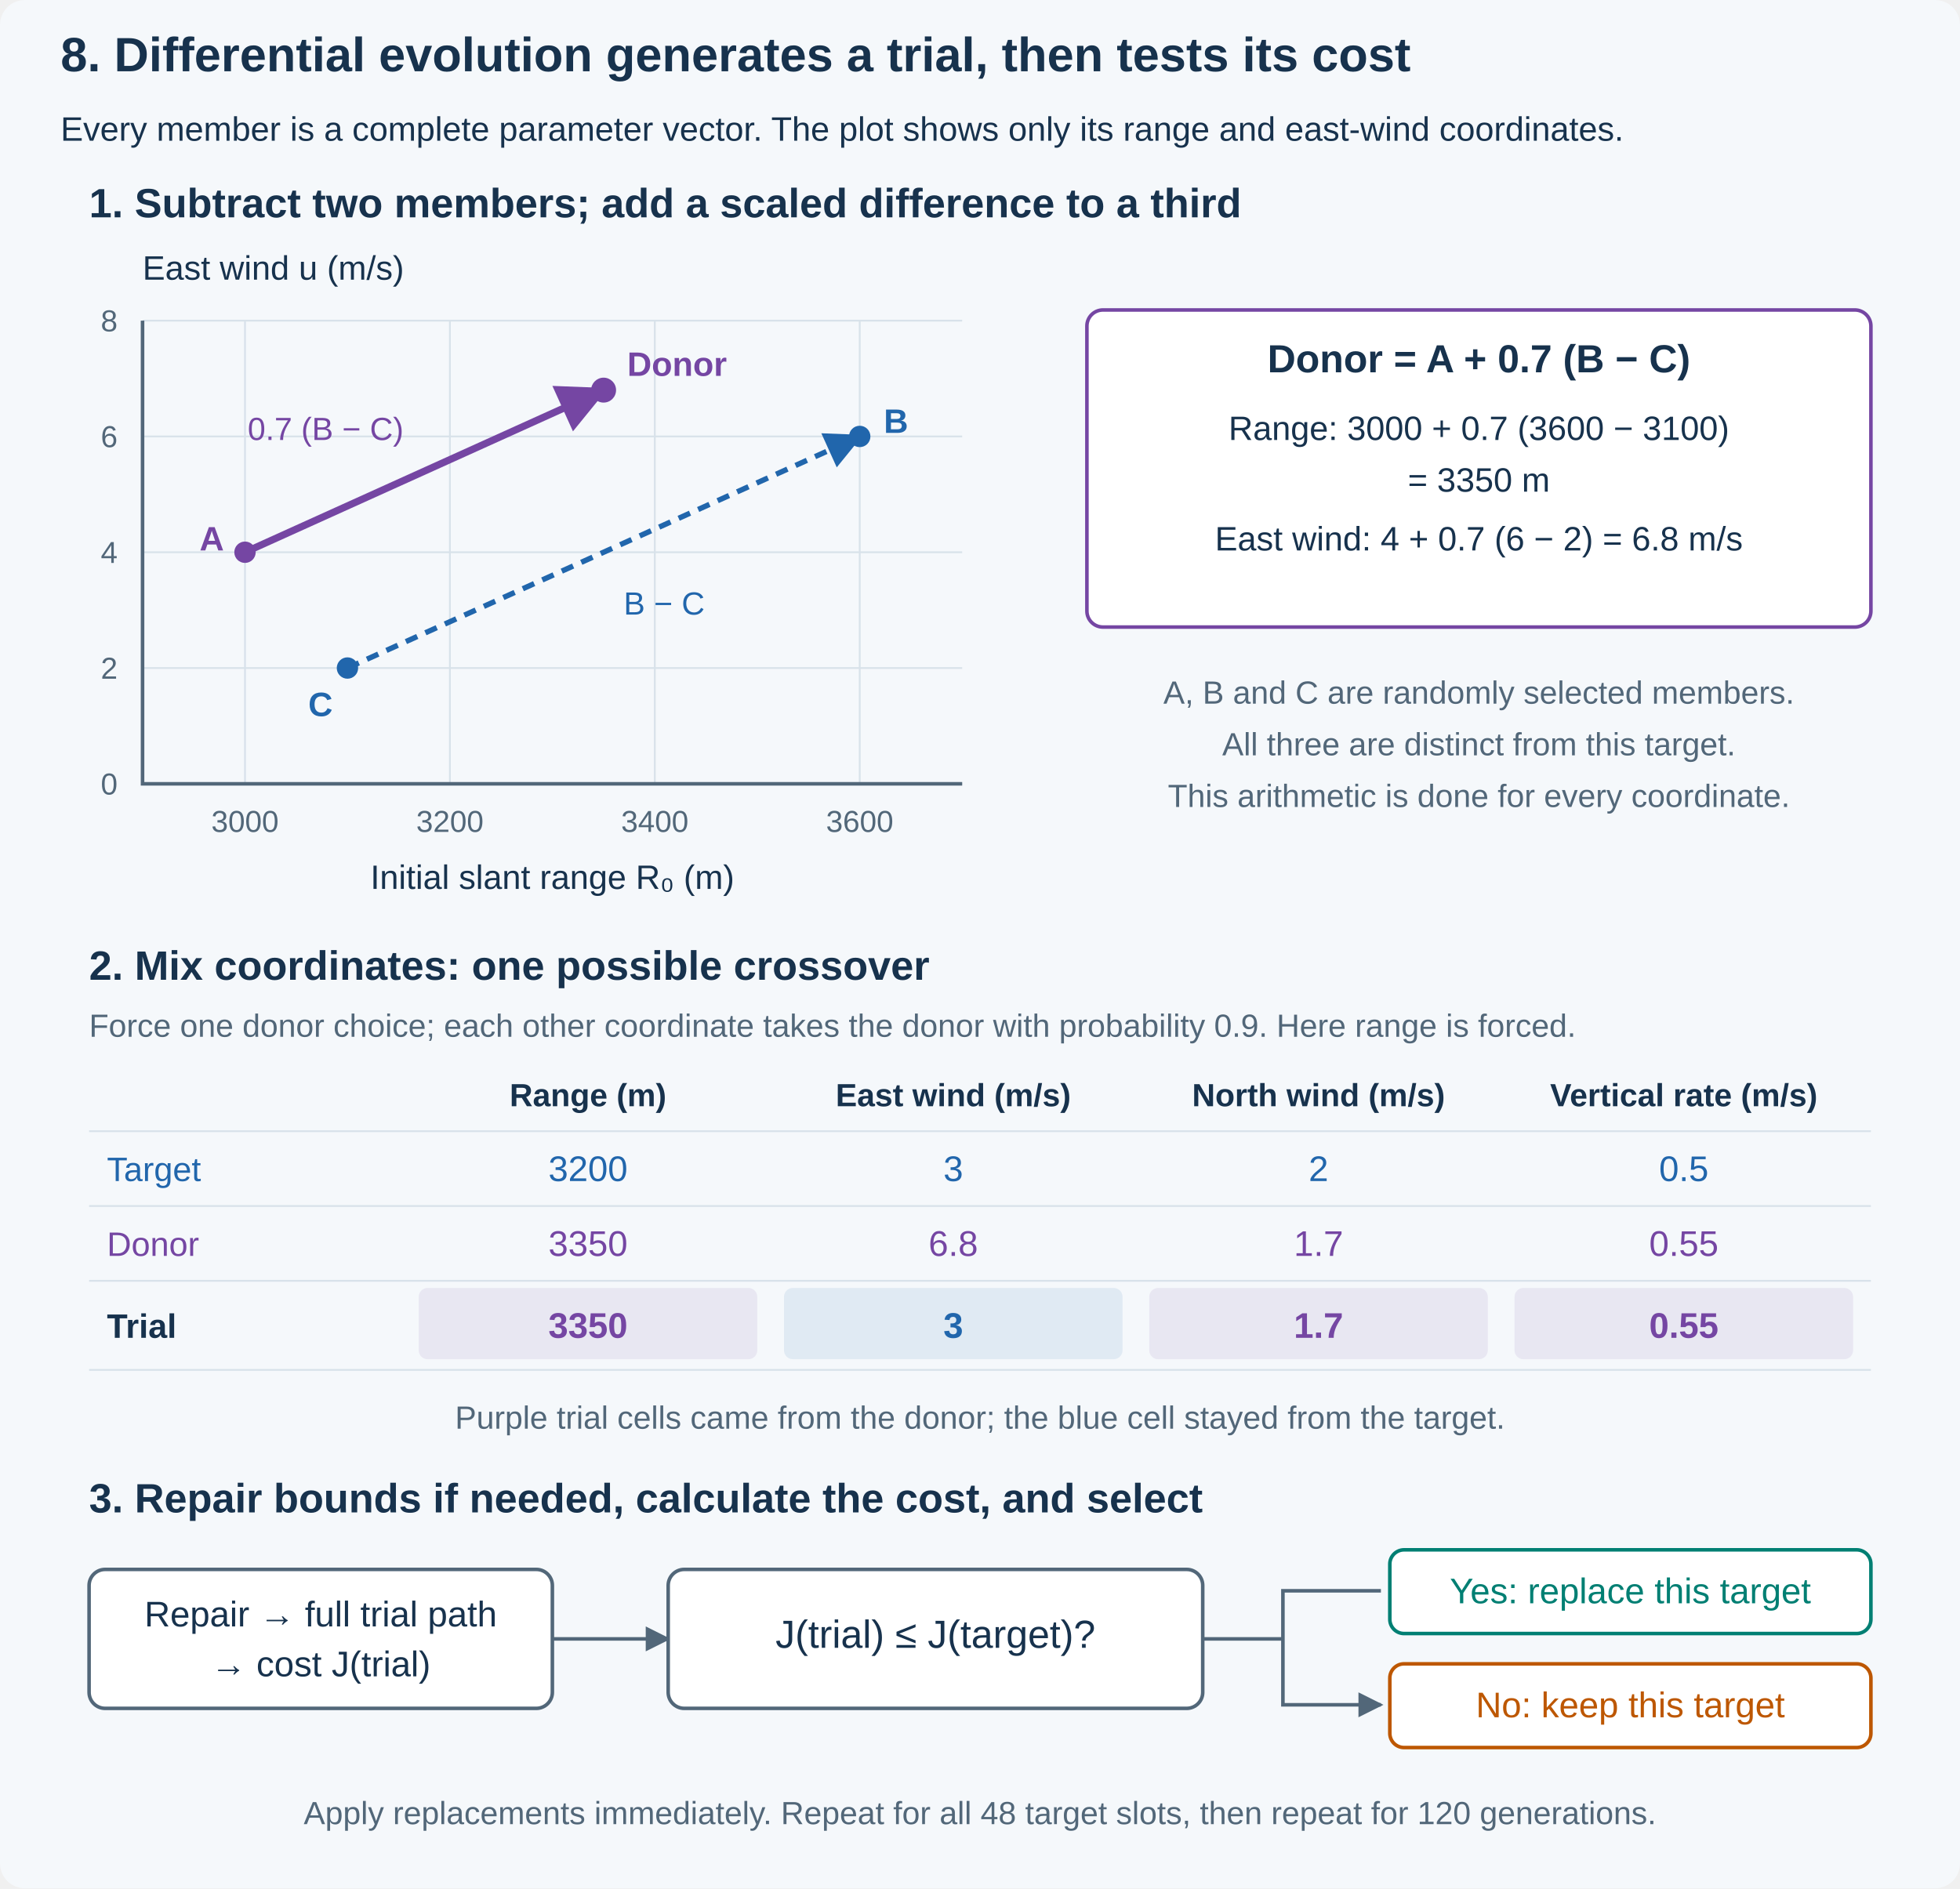
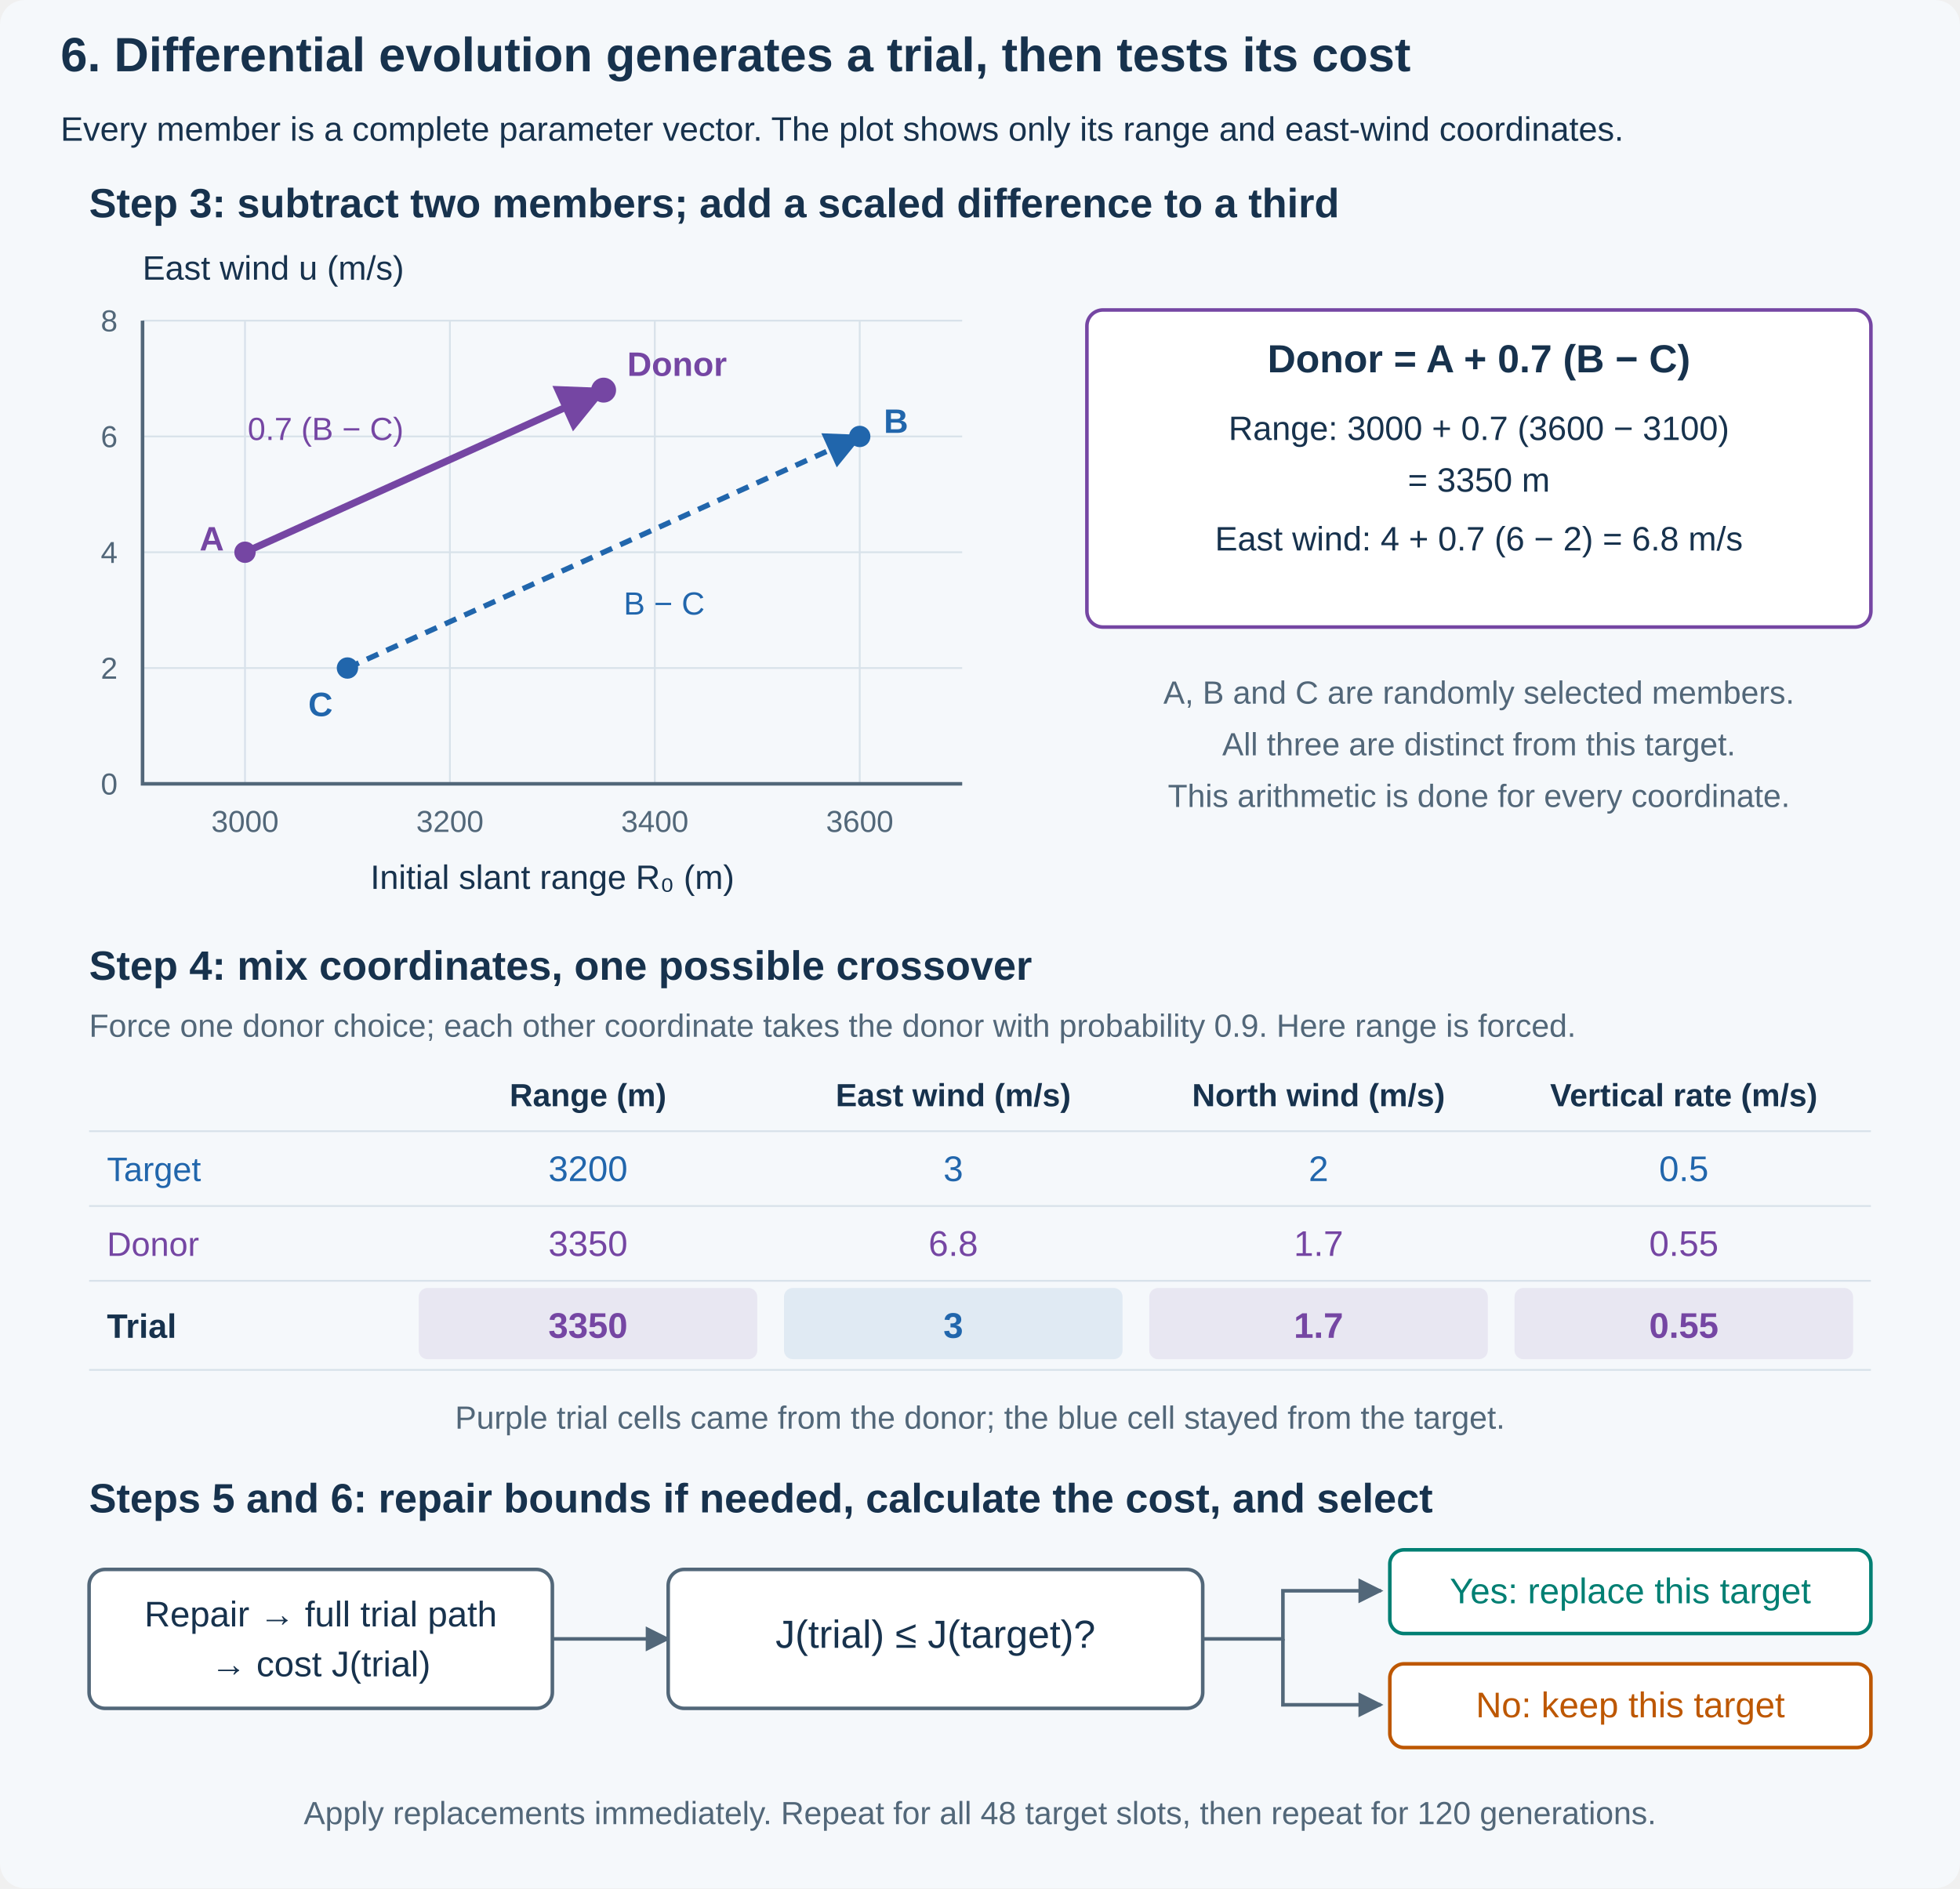
<svg xmlns="http://www.w3.org/2000/svg" width="1100" height="1060" viewBox="0 0 1100 1060" role="img" aria-labelledby="title desc">
  <defs>
    <marker id="arrowGray" viewBox="0 0 10 10" refX="9" refY="5" markerWidth="7" markerHeight="7" orient="auto">
      <path d="M0 0L10 5L0 10Z" fill="#526779" />
    </marker>
    <marker id="arrowBlue" viewBox="0 0 10 10" refX="9" refY="5" markerWidth="7" markerHeight="7" orient="auto">
      <path d="M0 0L10 5L0 10Z" fill="#2166ac" />
    </marker>
    <marker id="arrowPurple" viewBox="0 0 10 10" refX="9" refY="5" markerWidth="7" markerHeight="7" orient="auto">
      <path d="M0 0L10 5L0 10Z" fill="#7546a3" />
    </marker>
  </defs>
  <rect width="1100" height="1060" rx="14" fill="#f5f8fb" />
  <g font-family="Arial, Helvetica, sans-serif" fill="#17324d">
-     <text x="34" y="40" font-size="27" font-weight="bold">8. Differential evolution generates a trial, then tests its cost</text>
+     <text x="34" y="40" font-size="27" font-weight="bold">6. Differential evolution generates a trial, then tests its cost</text>
    <text x="34" y="79" font-size="19">Every member is a complete parameter vector. The plot shows only its range and east-wind coordinates.</text>
-     <text x="50" y="122" font-size="23" font-weight="bold">1. Subtract two members; add a scaled difference to a third</text>
+     <text x="50" y="122" font-size="23" font-weight="bold">Step 3: subtract two members; add a scaled difference to a third</text>
    <text x="80" y="157" font-size="19">East wind u (m/s)</text>
    <g stroke="#d8e2ea" stroke-width="1">
      <path d="M80 180H540 M80 245H540 M80 310H540 M80 375H540 M80 440H540" />
      <path d="M137.5 180V440 M252.5 180V440 M367.5 180V440 M482.5 180V440" />
    </g>
    <path d="M80 180V440H540" fill="none" stroke="#526779" stroke-width="2" />
    <g font-size="17" fill="#526779" text-anchor="end">
      <text x="66" y="446">0</text>
      <text x="66" y="381">2</text>
      <text x="66" y="316">4</text>
      <text x="66" y="251">6</text>
      <text x="66" y="186">8</text>
    </g>
    <g font-size="17" fill="#526779" text-anchor="middle">
      <text x="137.5" y="467">3000</text>
      <text x="252.5" y="467">3200</text>
      <text x="367.5" y="467">3400</text>
      <text x="482.5" y="467">3600</text>
    </g>
    <text x="310" y="499" text-anchor="middle" font-size="19">Initial slant range R₀ (m)</text>
    <path d="M195 375L482.5 245" fill="none" stroke="#2166ac" stroke-width="3" stroke-dasharray="7 5" marker-end="url(#arrowBlue)" />
    <path d="M137.5 310L338.75 219" fill="none" stroke="#7546a3" stroke-width="4" marker-end="url(#arrowPurple)" />
    <g fill="#2166ac">
      <circle cx="195" cy="375" r="6" />
      <circle cx="482.5" cy="245" r="6" />
    </g>
    <g fill="#7546a3">
      <circle cx="137.5" cy="310" r="6" />
      <circle cx="338.75" cy="219" r="7" />
    </g>
    <g font-size="19" font-weight="bold">
      <text x="112" y="309" fill="#7546a3">A</text>
      <text x="496" y="243" fill="#2166ac">B</text>
      <text x="173" y="402" fill="#2166ac">C</text>
      <text x="352" y="211" fill="#7546a3">Donor</text>
    </g>
    <text x="350" y="345" font-size="18" fill="#2166ac">B − C</text>
    <text x="139" y="247" font-size="18" fill="#7546a3">0.7 (B − C)</text>
    <rect x="610" y="174" width="440" height="178" rx="9" fill="white" stroke="#7546a3" stroke-width="2" />
    <text x="830" y="209" text-anchor="middle" font-size="22" font-weight="bold">Donor = A + 0.7 (B − C)</text>
    <g font-size="19" text-anchor="middle">
      <text x="830" y="247">Range: 3000 + 0.7 (3600 − 3100)</text>
      <text x="830" y="276">= 3350 m</text>
      <text x="830" y="309">East wind: 4 + 0.7 (6 − 2) = 6.8 m/s</text>
    </g>
    <g font-size="18" text-anchor="middle" fill="#526779">
      <text x="830" y="395">A, B and C are randomly selected members.</text>
      <text x="830" y="424">All three are distinct from this target.</text>
      <text x="830" y="453">This arithmetic is done for every coordinate.</text>
    </g>
-     <text x="50" y="550" font-size="23" font-weight="bold">2. Mix coordinates: one possible crossover</text>
+     <text x="50" y="550" font-size="23" font-weight="bold">Step 4: mix coordinates, one possible crossover</text>
    <text x="50" y="582" font-size="18" fill="#526779">Force one donor choice; each other coordinate takes the donor with probability 0.9. Here range is forced.</text>
    <g font-size="18" font-weight="bold" text-anchor="middle">
      <text x="330" y="621">Range (m)</text>
      <text x="535" y="621">East wind (m/s)</text>
      <text x="740" y="621">North wind (m/s)</text>
      <text x="945" y="621">Vertical rate (m/s)</text>
    </g>
    <g stroke="#d8e2ea" stroke-width="1">
      <path d="M50 635H1050 M50 677H1050 M50 719H1050 M50 769H1050" />
    </g>
    <g font-size="19">
      <text x="60" y="663" fill="#2166ac">Target</text>
      <text x="60" y="705" fill="#7546a3">Donor</text>
      <text x="60" y="751" font-weight="bold">Trial</text>
    </g>
    <g font-size="20" text-anchor="middle">
      <g fill="#2166ac">
        <text x="330" y="663">3200</text>
        <text x="535" y="663">3</text>
        <text x="740" y="663">2</text>
        <text x="945" y="663">0.5</text>
      </g>
      <g fill="#7546a3">
        <text x="330" y="705">3350</text>
        <text x="535" y="705">6.8</text>
        <text x="740" y="705">1.7</text>
        <text x="945" y="705">0.55</text>
      </g>
    </g>
    <g fill="#7546a3" fill-opacity="0.10">
      <rect x="235" y="723" width="190" height="40" rx="5" />
      <rect x="645" y="723" width="190" height="40" rx="5" />
      <rect x="850" y="723" width="190" height="40" rx="5" />
    </g>
    <rect x="440" y="723" width="190" height="40" rx="5" fill="#2166ac" fill-opacity="0.10" />
    <g font-size="20" font-weight="bold" text-anchor="middle">
      <text x="330" y="751" fill="#7546a3">3350</text>
      <text x="535" y="751" fill="#2166ac">3</text>
      <text x="740" y="751" fill="#7546a3">1.7</text>
      <text x="945" y="751" fill="#7546a3">0.55</text>
    </g>
    <text x="550" y="802" text-anchor="middle" font-size="18" fill="#526779">Purple trial cells came from the donor; the blue cell stayed from the target.</text>
-     <text x="50" y="849" font-size="23" font-weight="bold">3. Repair bounds if needed, calculate the cost, and select</text>
+     <text x="50" y="849" font-size="23" font-weight="bold">Steps 5 and 6: repair bounds if needed, calculate the cost, and select</text>
    <rect x="50" y="881" width="260" height="78" rx="9" fill="white" stroke="#526779" stroke-width="2" />
    <text x="180" y="913" text-anchor="middle" font-size="20">Repair → full trial path</text>
    <text x="180" y="941" text-anchor="middle" font-size="20">→ cost J(trial)</text>
    <path d="M310 920H375" stroke="#526779" stroke-width="2" marker-end="url(#arrowGray)" />
    <rect x="375" y="881" width="300" height="78" rx="9" fill="white" stroke="#526779" stroke-width="2" />
    <text x="525" y="925" text-anchor="middle" font-size="22">J(trial) ≤ J(target)?</text>
-     <path d="M675 920H720V893H775 M720 920V957H775" fill="none" stroke="#526779" stroke-width="2" marker-end="url(#arrowGray)" />
+     <path d="M675 920H720V893H775" fill="none" stroke="#526779" stroke-width="2" marker-end="url(#arrowGray)" />
+     <path d="M720 920V957H775" fill="none" stroke="#526779" stroke-width="2" marker-end="url(#arrowGray)" />
    <rect x="780" y="870" width="270" height="47" rx="8" fill="white" stroke="#007f73" stroke-width="2" />
    <text x="915" y="900" text-anchor="middle" font-size="20" fill="#007f73">Yes: replace this target</text>
    <rect x="780" y="934" width="270" height="47" rx="8" fill="white" stroke="#bd5700" stroke-width="2" />
    <text x="915" y="964" text-anchor="middle" font-size="20" fill="#bd5700">No: keep this target</text>
    <text x="550" y="1024" text-anchor="middle" font-size="18" fill="#526779">Apply replacements immediately. Repeat for all 48 target slots, then repeat for 120 generations.</text>
  </g>
</svg>
